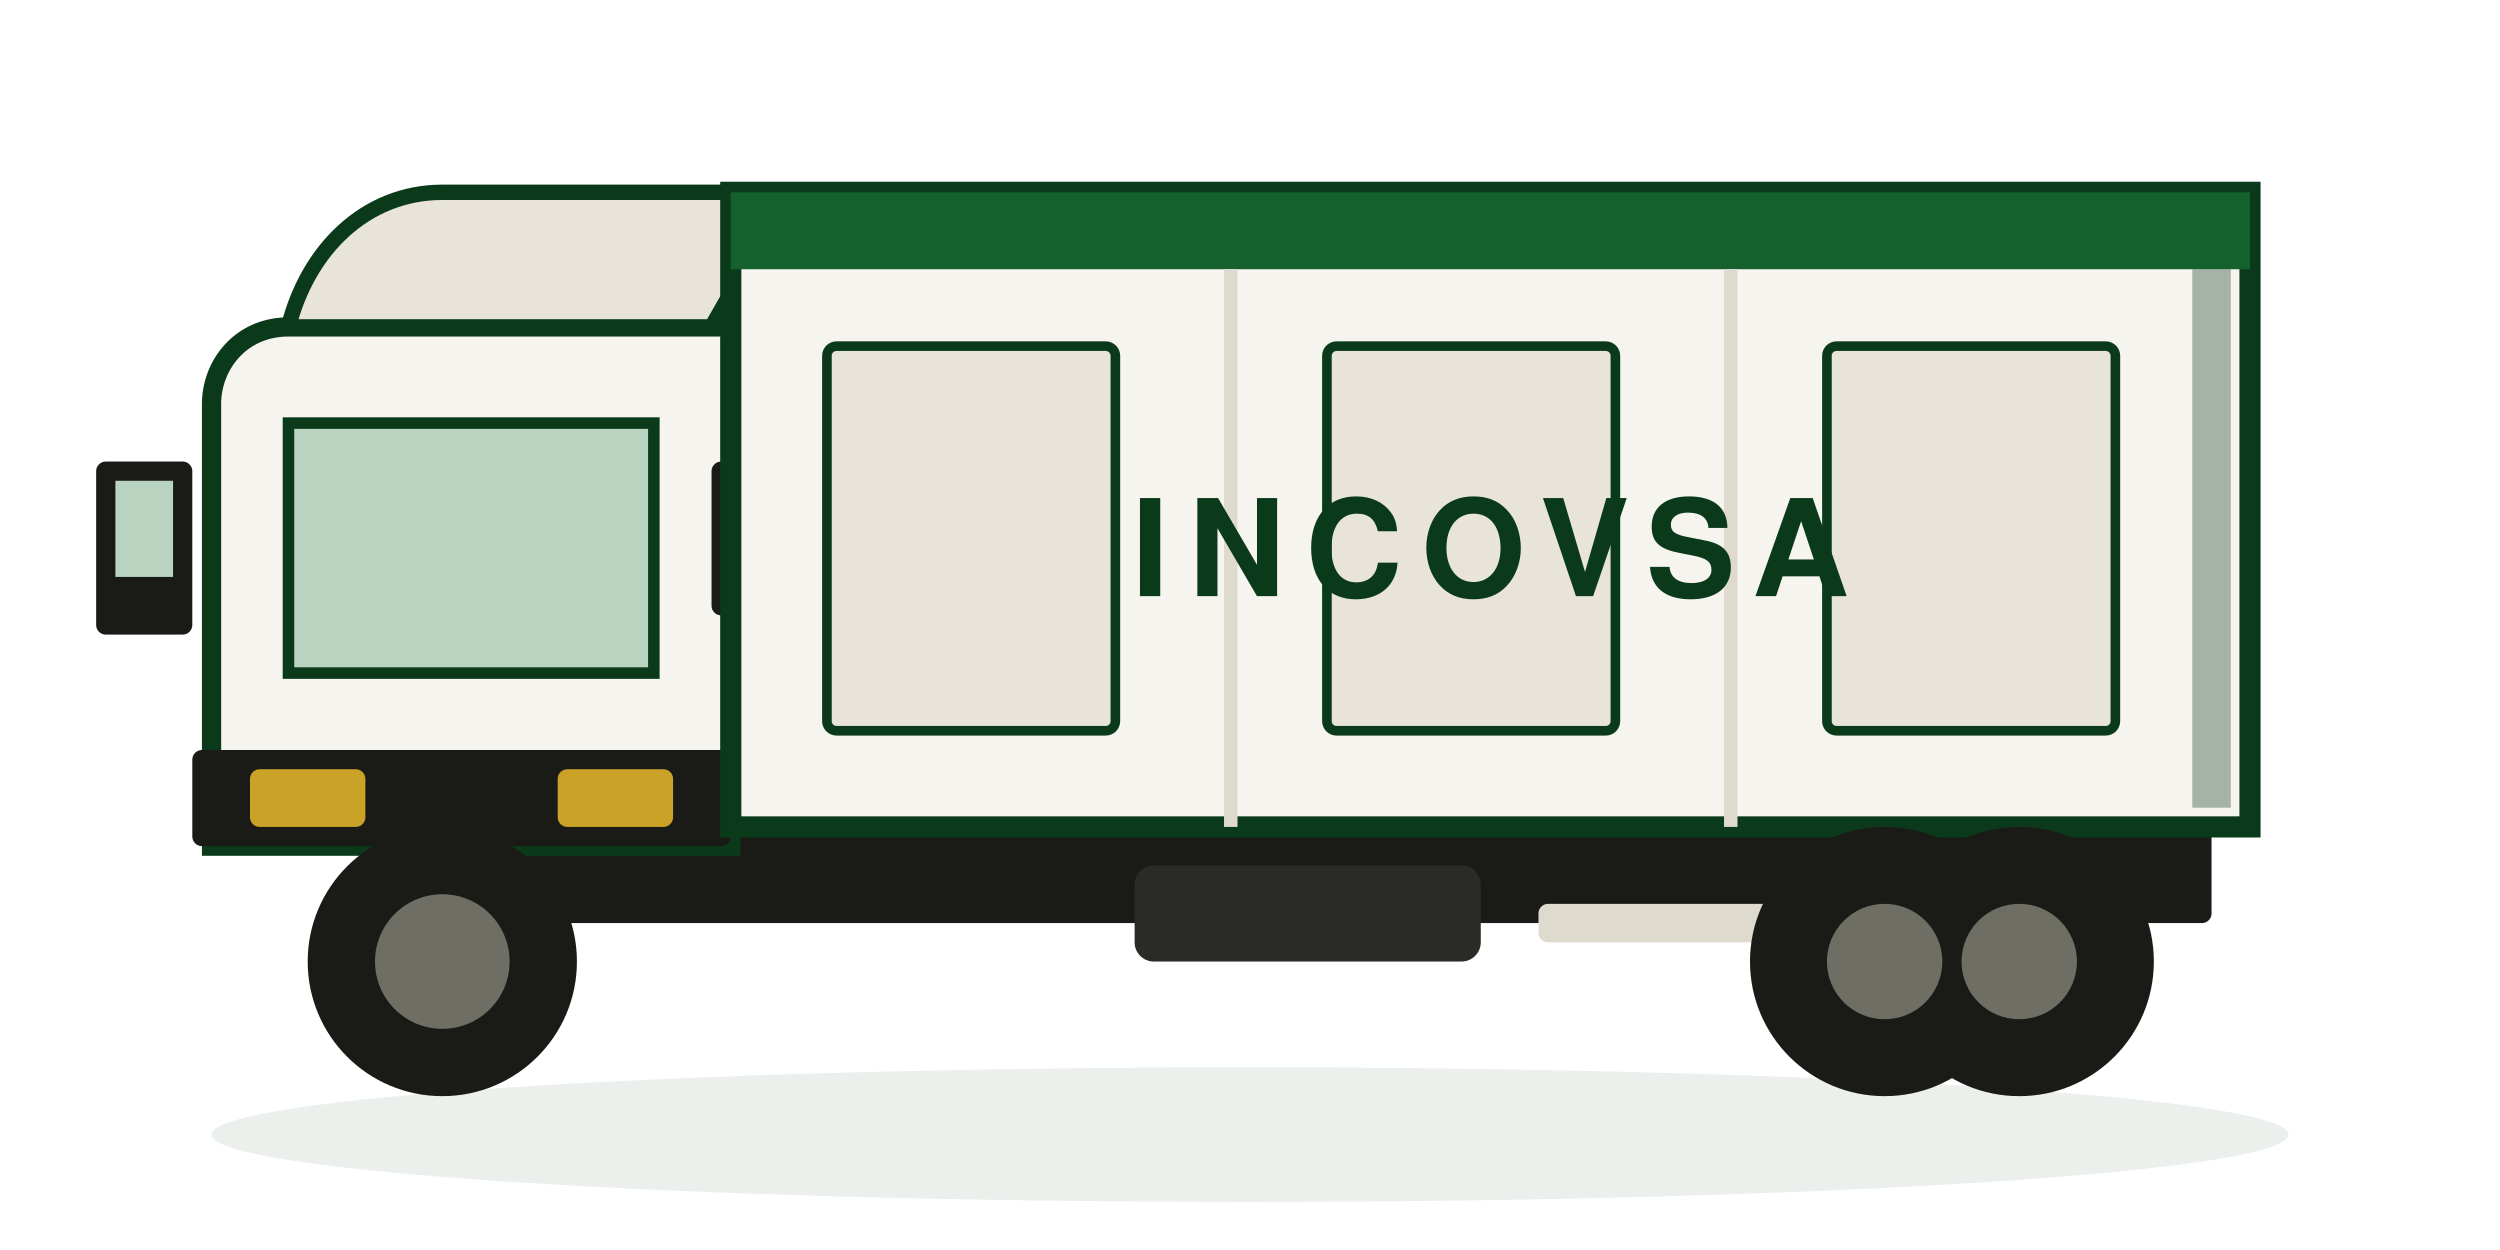
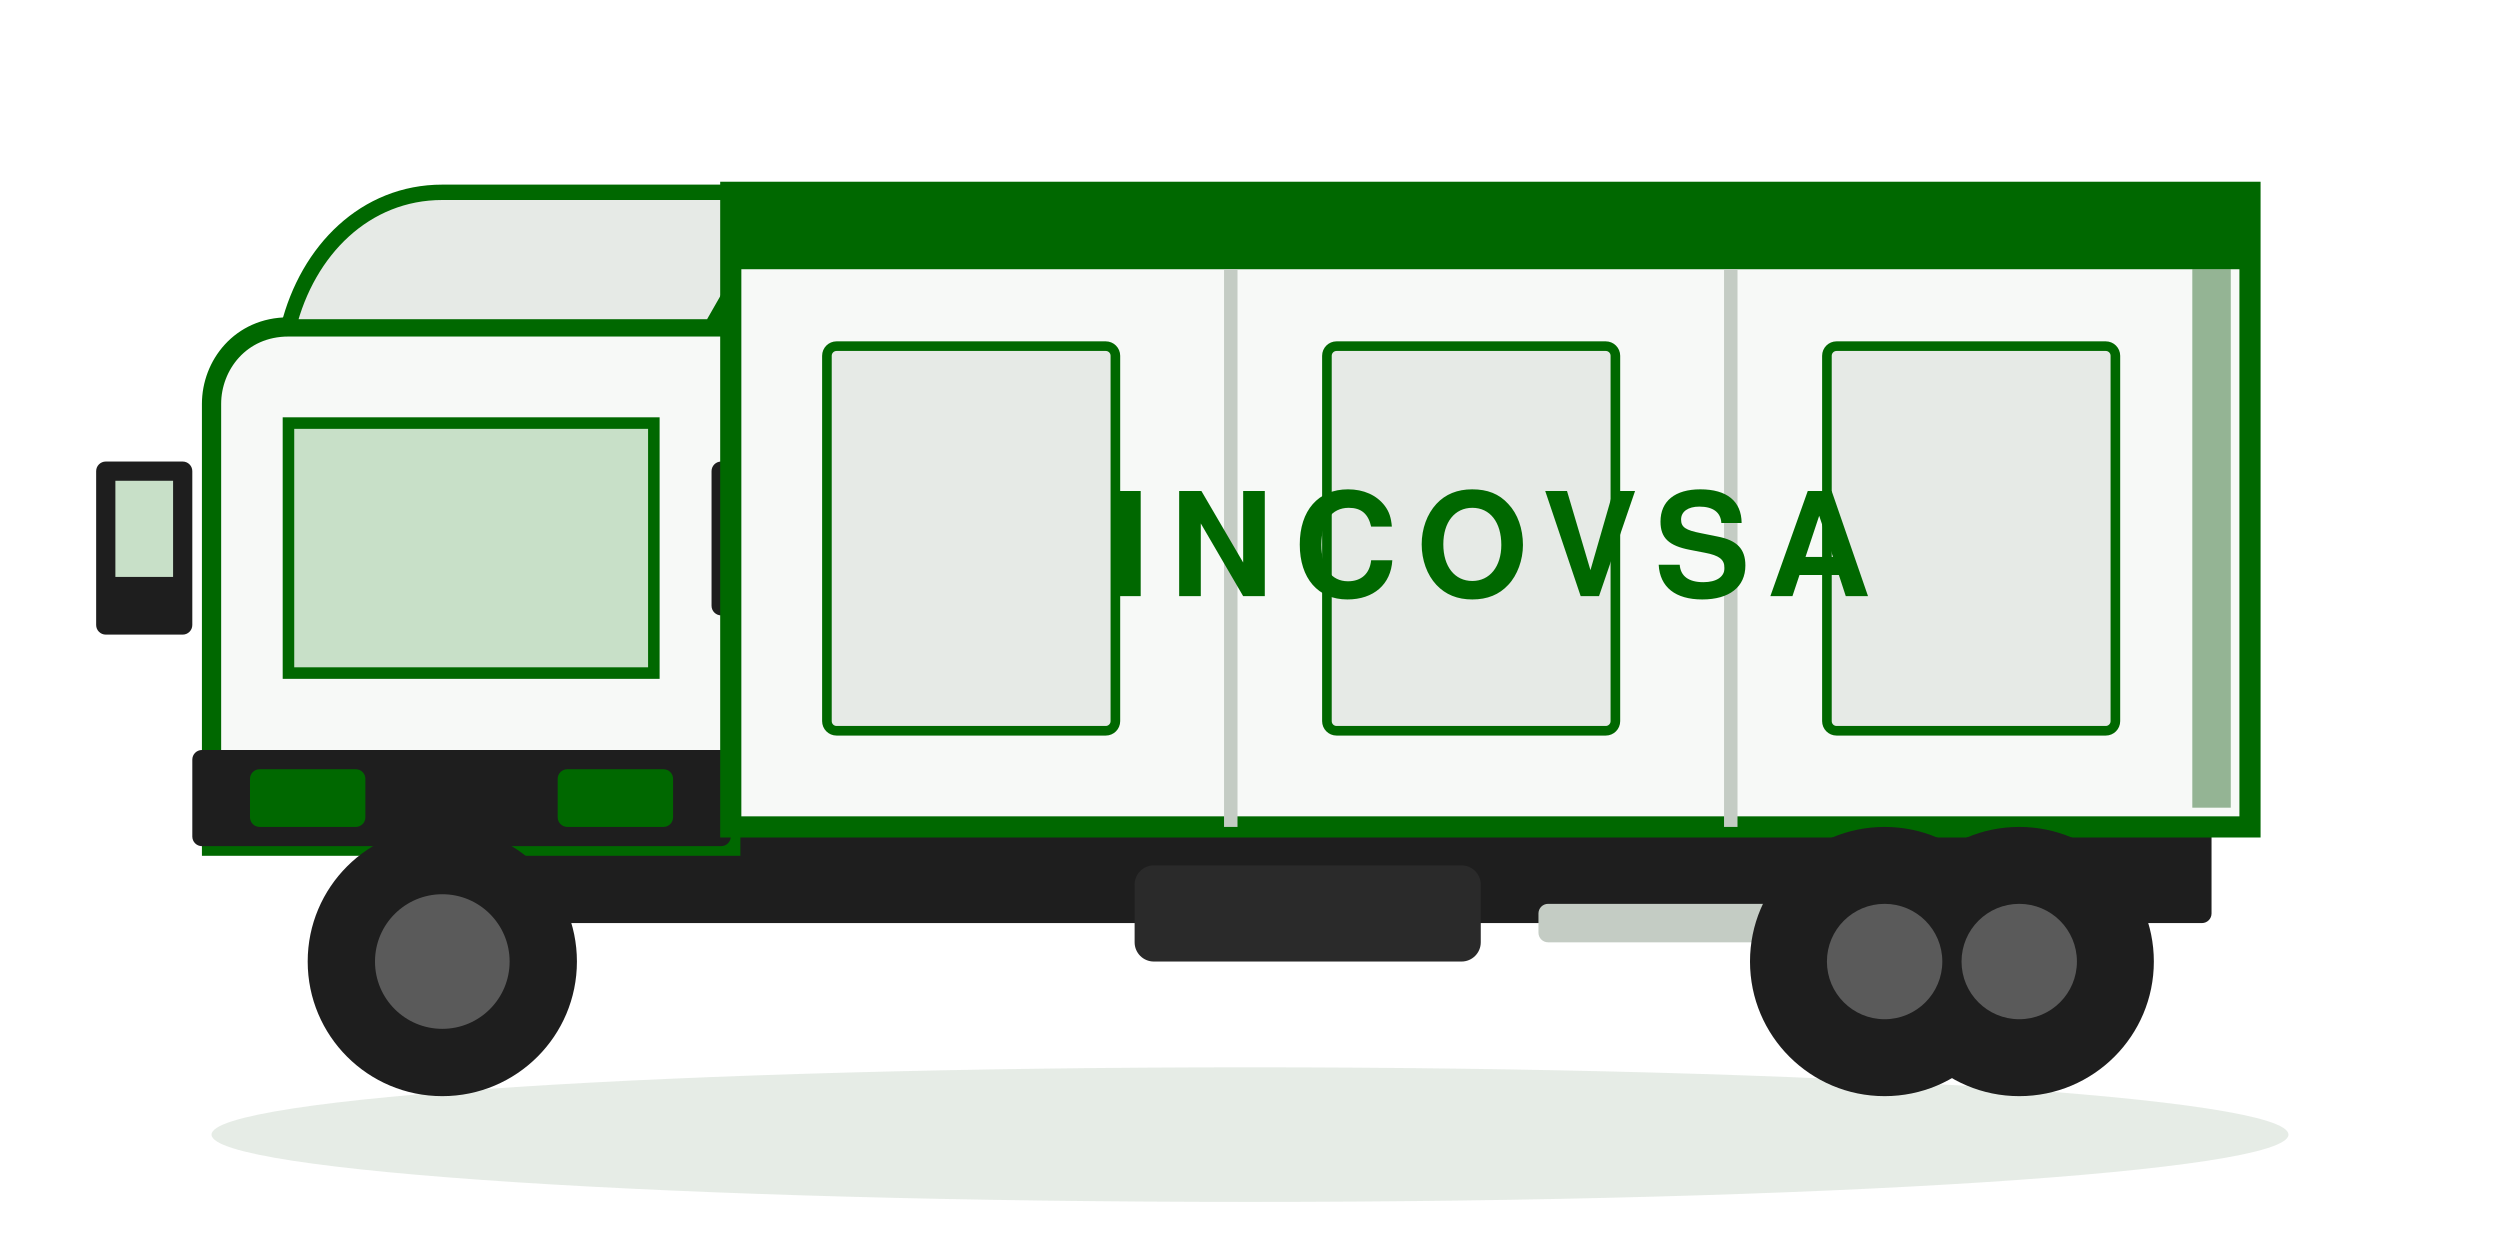
<svg xmlns="http://www.w3.org/2000/svg" viewBox="0 0 260 130" fill="none" role="img" aria-labelledby="title-gde desc-gde">
-   <ellipse cx="130" cy="118" rx="108" ry="7" fill="#0B3A1B" opacity=".08" />
-   <rect x="52" y="86" width="178" height="10" rx="1" fill="#1A1A17" />
-   <rect x="118" y="90" width="36" height="10" rx="2" fill="#2A2A26" />
-   <rect x="160" y="94" width="50" height="4" rx="1" fill="#DFDACE" />
-   <path d="M22 42c0-4 3-8 8-8h46v54H22V42z" fill="#F6F4EF" stroke="#0B3A1B" stroke-width="2" />
-   <path d="M30 34h44l8-14h-36c-8 0-14 6-16 14z" fill="#E8E4DA" stroke="#0B3A1B" stroke-width="1.6" />
-   <path d="M30 44h38v26H30V44z" fill="#B8D4C0" stroke="#0B3A1B" stroke-width="1.2" />
-   <rect x="20" y="78" width="56" height="10" rx="1" fill="#1A1A17" />
-   <rect x="26" y="80" width="12" height="6" rx="1" fill="#C9A227" />
-   <rect x="58" y="80" width="12" height="6" rx="1" fill="#C9A227" />
-   <rect x="10" y="48" width="10" height="18" rx="1" fill="#1A1A17" />
-   <rect x="12" y="50" width="6" height="10" fill="#B8D4C0" />
-   <rect x="74" y="48" width="8" height="16" rx="1" fill="#1A1A17" />
-   <path d="M76 20h158v66H76V20z" fill="#F6F4EF" stroke="#0B3A1B" stroke-width="2.2" />
-   <path d="M76 20h158v8H76V20z" fill="#14612D" />
-   <line x1="128" y1="28" x2="128" y2="86" stroke="#DFDACE" stroke-width="1.4" />
-   <line x1="180" y1="28" x2="180" y2="86" stroke="#DFDACE" stroke-width="1.4" />
-   <rect x="86" y="36" width="30" height="40" rx="1" fill="#E8E4DA" stroke="#0B3A1B" stroke-width="1" />
-   <rect x="138" y="36" width="30" height="40" rx="1" fill="#E8E4DA" stroke="#0B3A1B" stroke-width="1" />
-   <rect x="190" y="36" width="30" height="40" rx="1" fill="#E8E4DA" stroke="#0B3A1B" stroke-width="1" />
-   <rect x="228" y="28" width="4" height="56" fill="#0B3A1B" opacity=".35" />
-   <circle cx="46" cy="100" r="14" fill="#1A1A17" />
-   <circle cx="46" cy="100" r="7" fill="#6E6E64" />
-   <circle cx="196" cy="100" r="14" fill="#1A1A17" />
-   <circle cx="210" cy="100" r="14" fill="#1A1A17" />
-   <circle cx="196" cy="100" r="6" fill="#6E6E64" />
-   <circle cx="210" cy="100" r="6" fill="#6E6E64" />
-   <text x="155" y="62" text-anchor="middle" font-family="Archivo, Helvetica, sans-serif" font-size="14" font-weight="800" fill="#0B3A1B" letter-spacing="2">INCOVSA</text>
+   <ellipse cx="130" cy="118" rx="108" ry="7" fill="#003D00" opacity=".1" />
+   <rect x="52" y="86" width="178" height="10" rx="1" fill="#1E1E1E" />
+   <rect x="118" y="90" width="36" height="10" rx="2" fill="#2A2A2A" />
+   <rect x="160" y="94" width="50" height="4" rx="1" fill="#C4CCC4" />
+   <path d="M22 42c0-4 3-8 8-8h46v54H22V42z" fill="#F7F9F7" stroke="#006800" stroke-width="2" />
+   <path d="M30 34h44l8-14h-36c-8 0-14 6-16 14z" fill="#E6EAE6" stroke="#006800" stroke-width="1.6" />
+   <path d="M30 44h38v26H30V44z" fill="#C8E0C8" stroke="#006800" stroke-width="1.2" />
+   <rect x="20" y="78" width="56" height="10" rx="1" fill="#1E1E1E" />
+   <rect x="26" y="80" width="12" height="6" rx="1" fill="#006800" />
+   <rect x="58" y="80" width="12" height="6" rx="1" fill="#006800" />
+   <rect x="10" y="48" width="10" height="18" rx="1" fill="#1E1E1E" />
+   <rect x="12" y="50" width="6" height="10" fill="#C8E0C8" />
+   <rect x="74" y="48" width="8" height="16" rx="1" fill="#1E1E1E" />
+   <path d="M76 20h158v66H76V20z" fill="#F7F9F7" stroke="#006800" stroke-width="2.2" />
+   <path d="M76 20h158v8H76V20z" fill="#006800" />
+   <line x1="128" y1="28" x2="128" y2="86" stroke="#C4CCC4" stroke-width="1.4" />
+   <line x1="180" y1="28" x2="180" y2="86" stroke="#C4CCC4" stroke-width="1.4" />
+   <rect x="86" y="36" width="30" height="40" rx="1" fill="#E6EAE6" stroke="#006800" stroke-width="1" />
+   <rect x="138" y="36" width="30" height="40" rx="1" fill="#E6EAE6" stroke="#006800" stroke-width="1" />
+   <rect x="190" y="36" width="30" height="40" rx="1" fill="#E6EAE6" stroke="#006800" stroke-width="1" />
+   <rect x="228" y="28" width="4" height="56" fill="#004D00" opacity=".4" />
+   <circle cx="46" cy="100" r="14" fill="#1E1E1E" />
+   <circle cx="46" cy="100" r="7" fill="#5A5A5A" />
+   <circle cx="196" cy="100" r="14" fill="#1E1E1E" />
+   <circle cx="210" cy="100" r="14" fill="#1E1E1E" />
+   <circle cx="196" cy="100" r="6" fill="#5A5A5A" />
+   <circle cx="210" cy="100" r="6" fill="#5A5A5A" />
+   <text x="155" y="62" text-anchor="middle" font-family="Barlow Condensed, Helvetica, sans-serif" font-size="15" font-weight="800" fill="#006800" letter-spacing="2">INCOVSA</text>
</svg>
